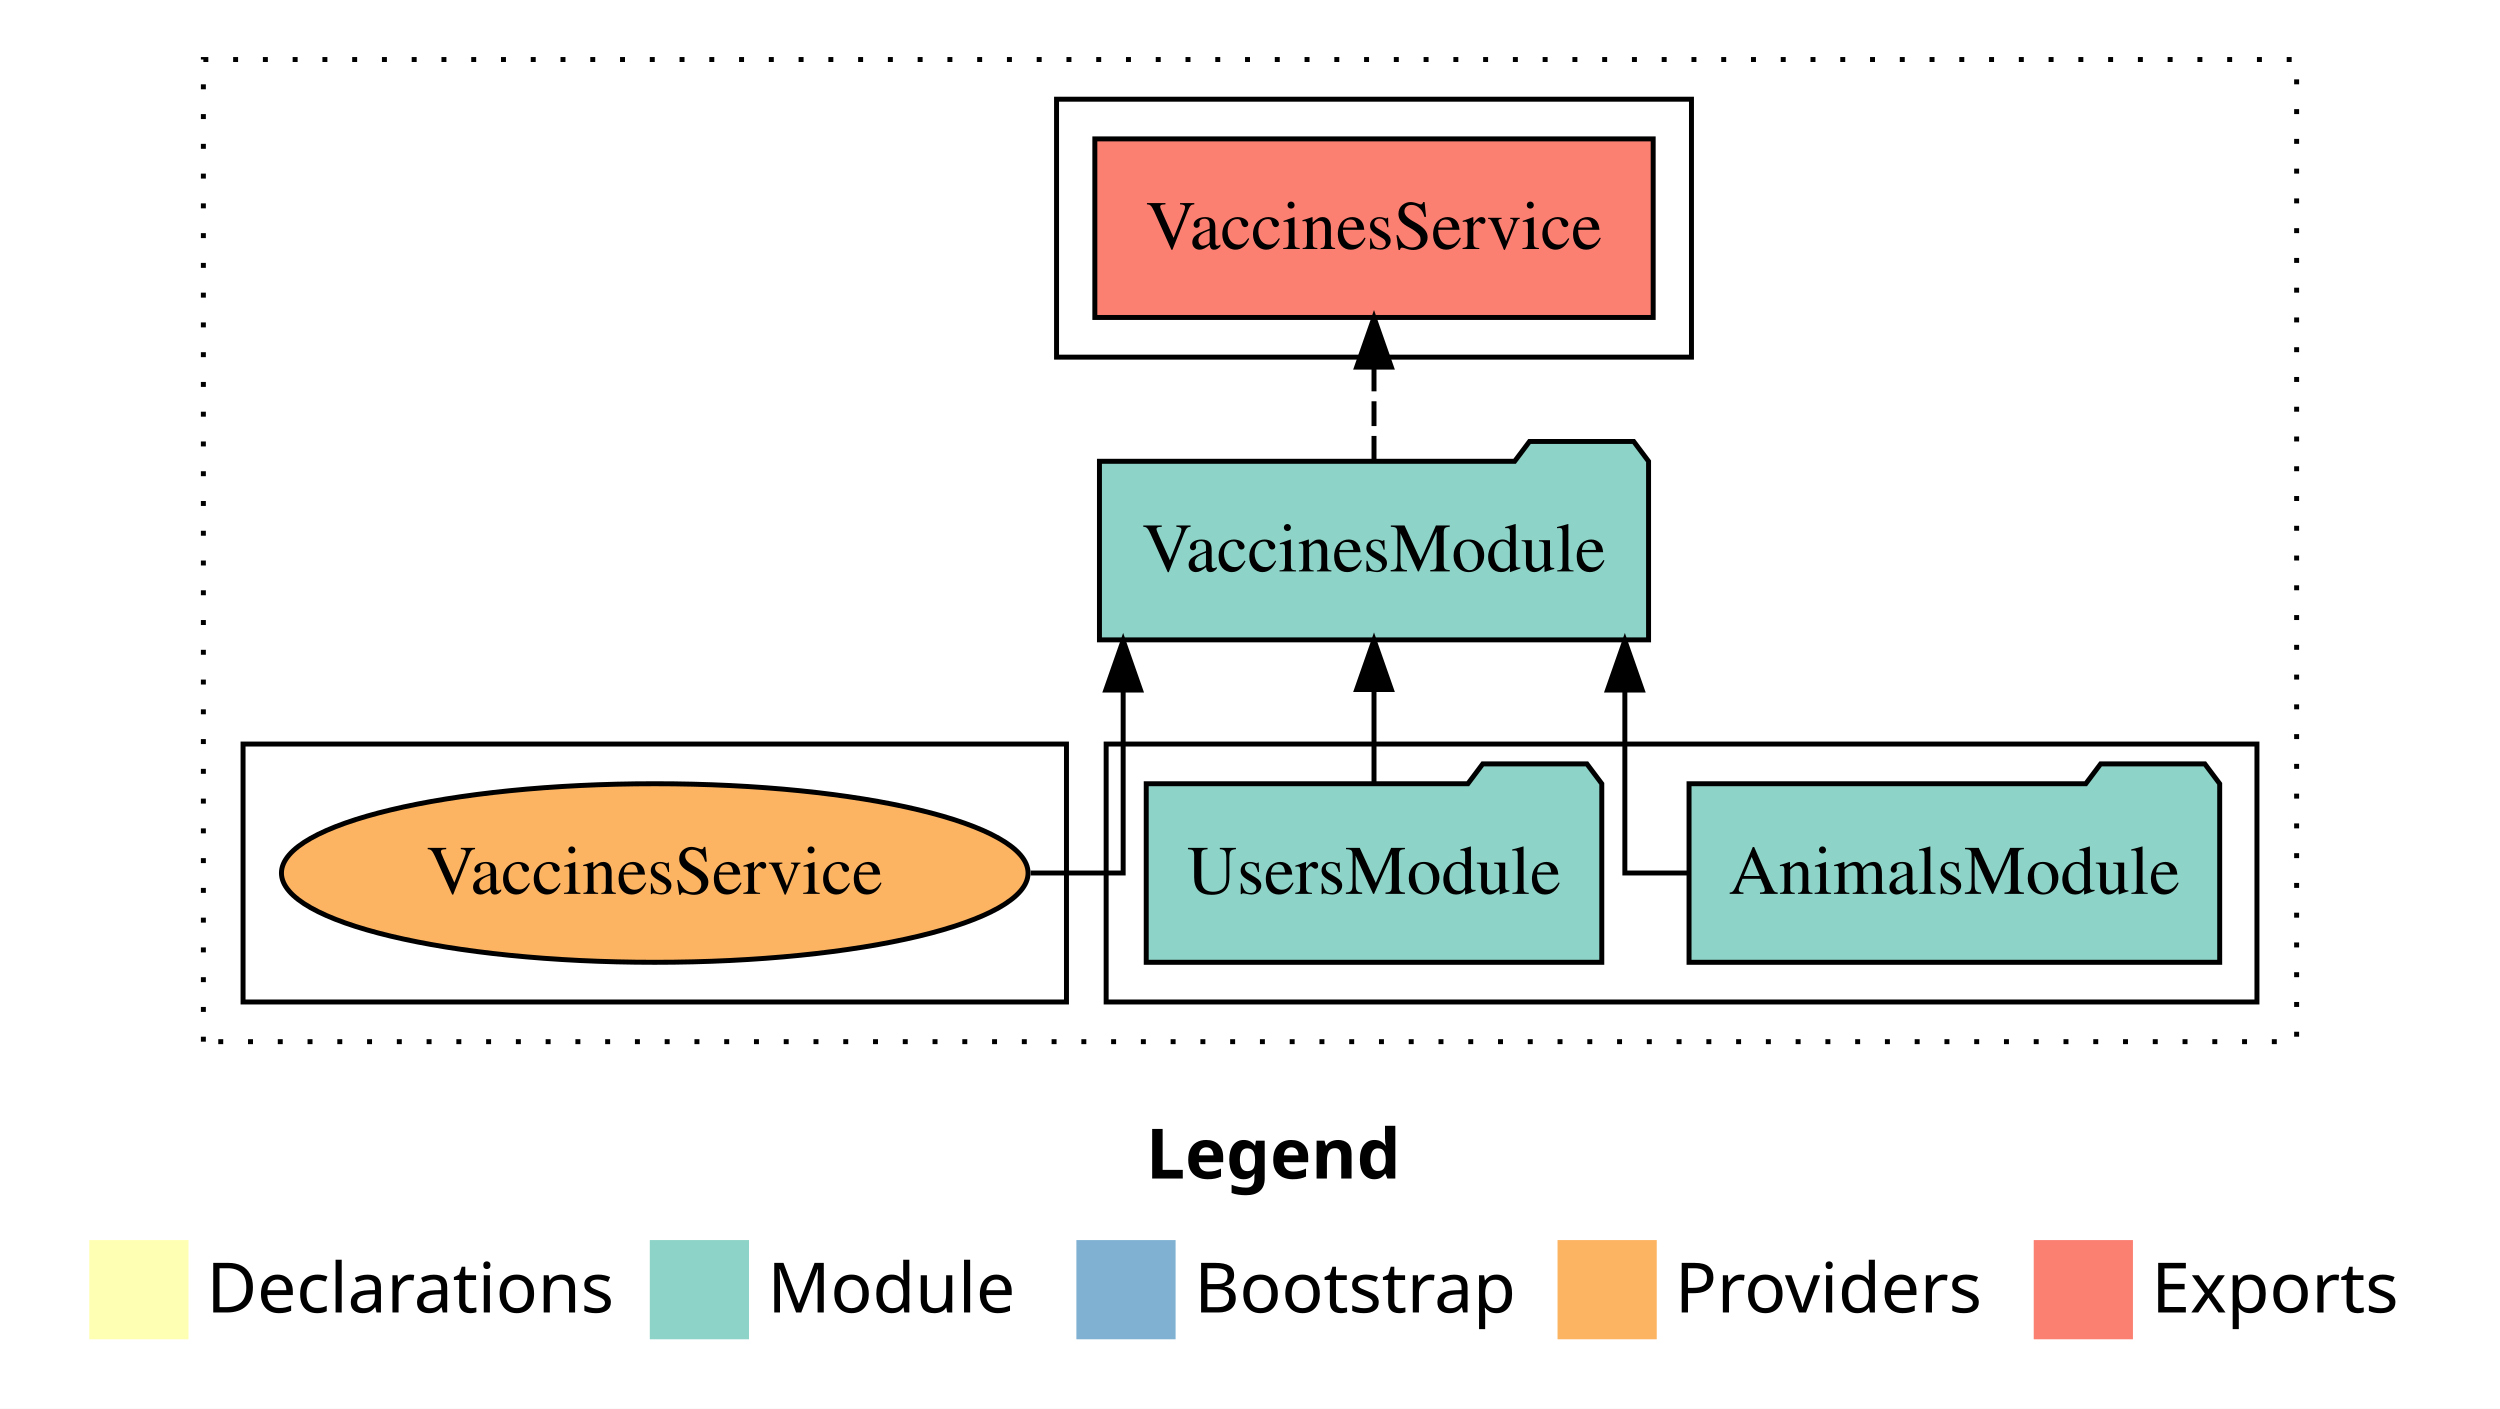
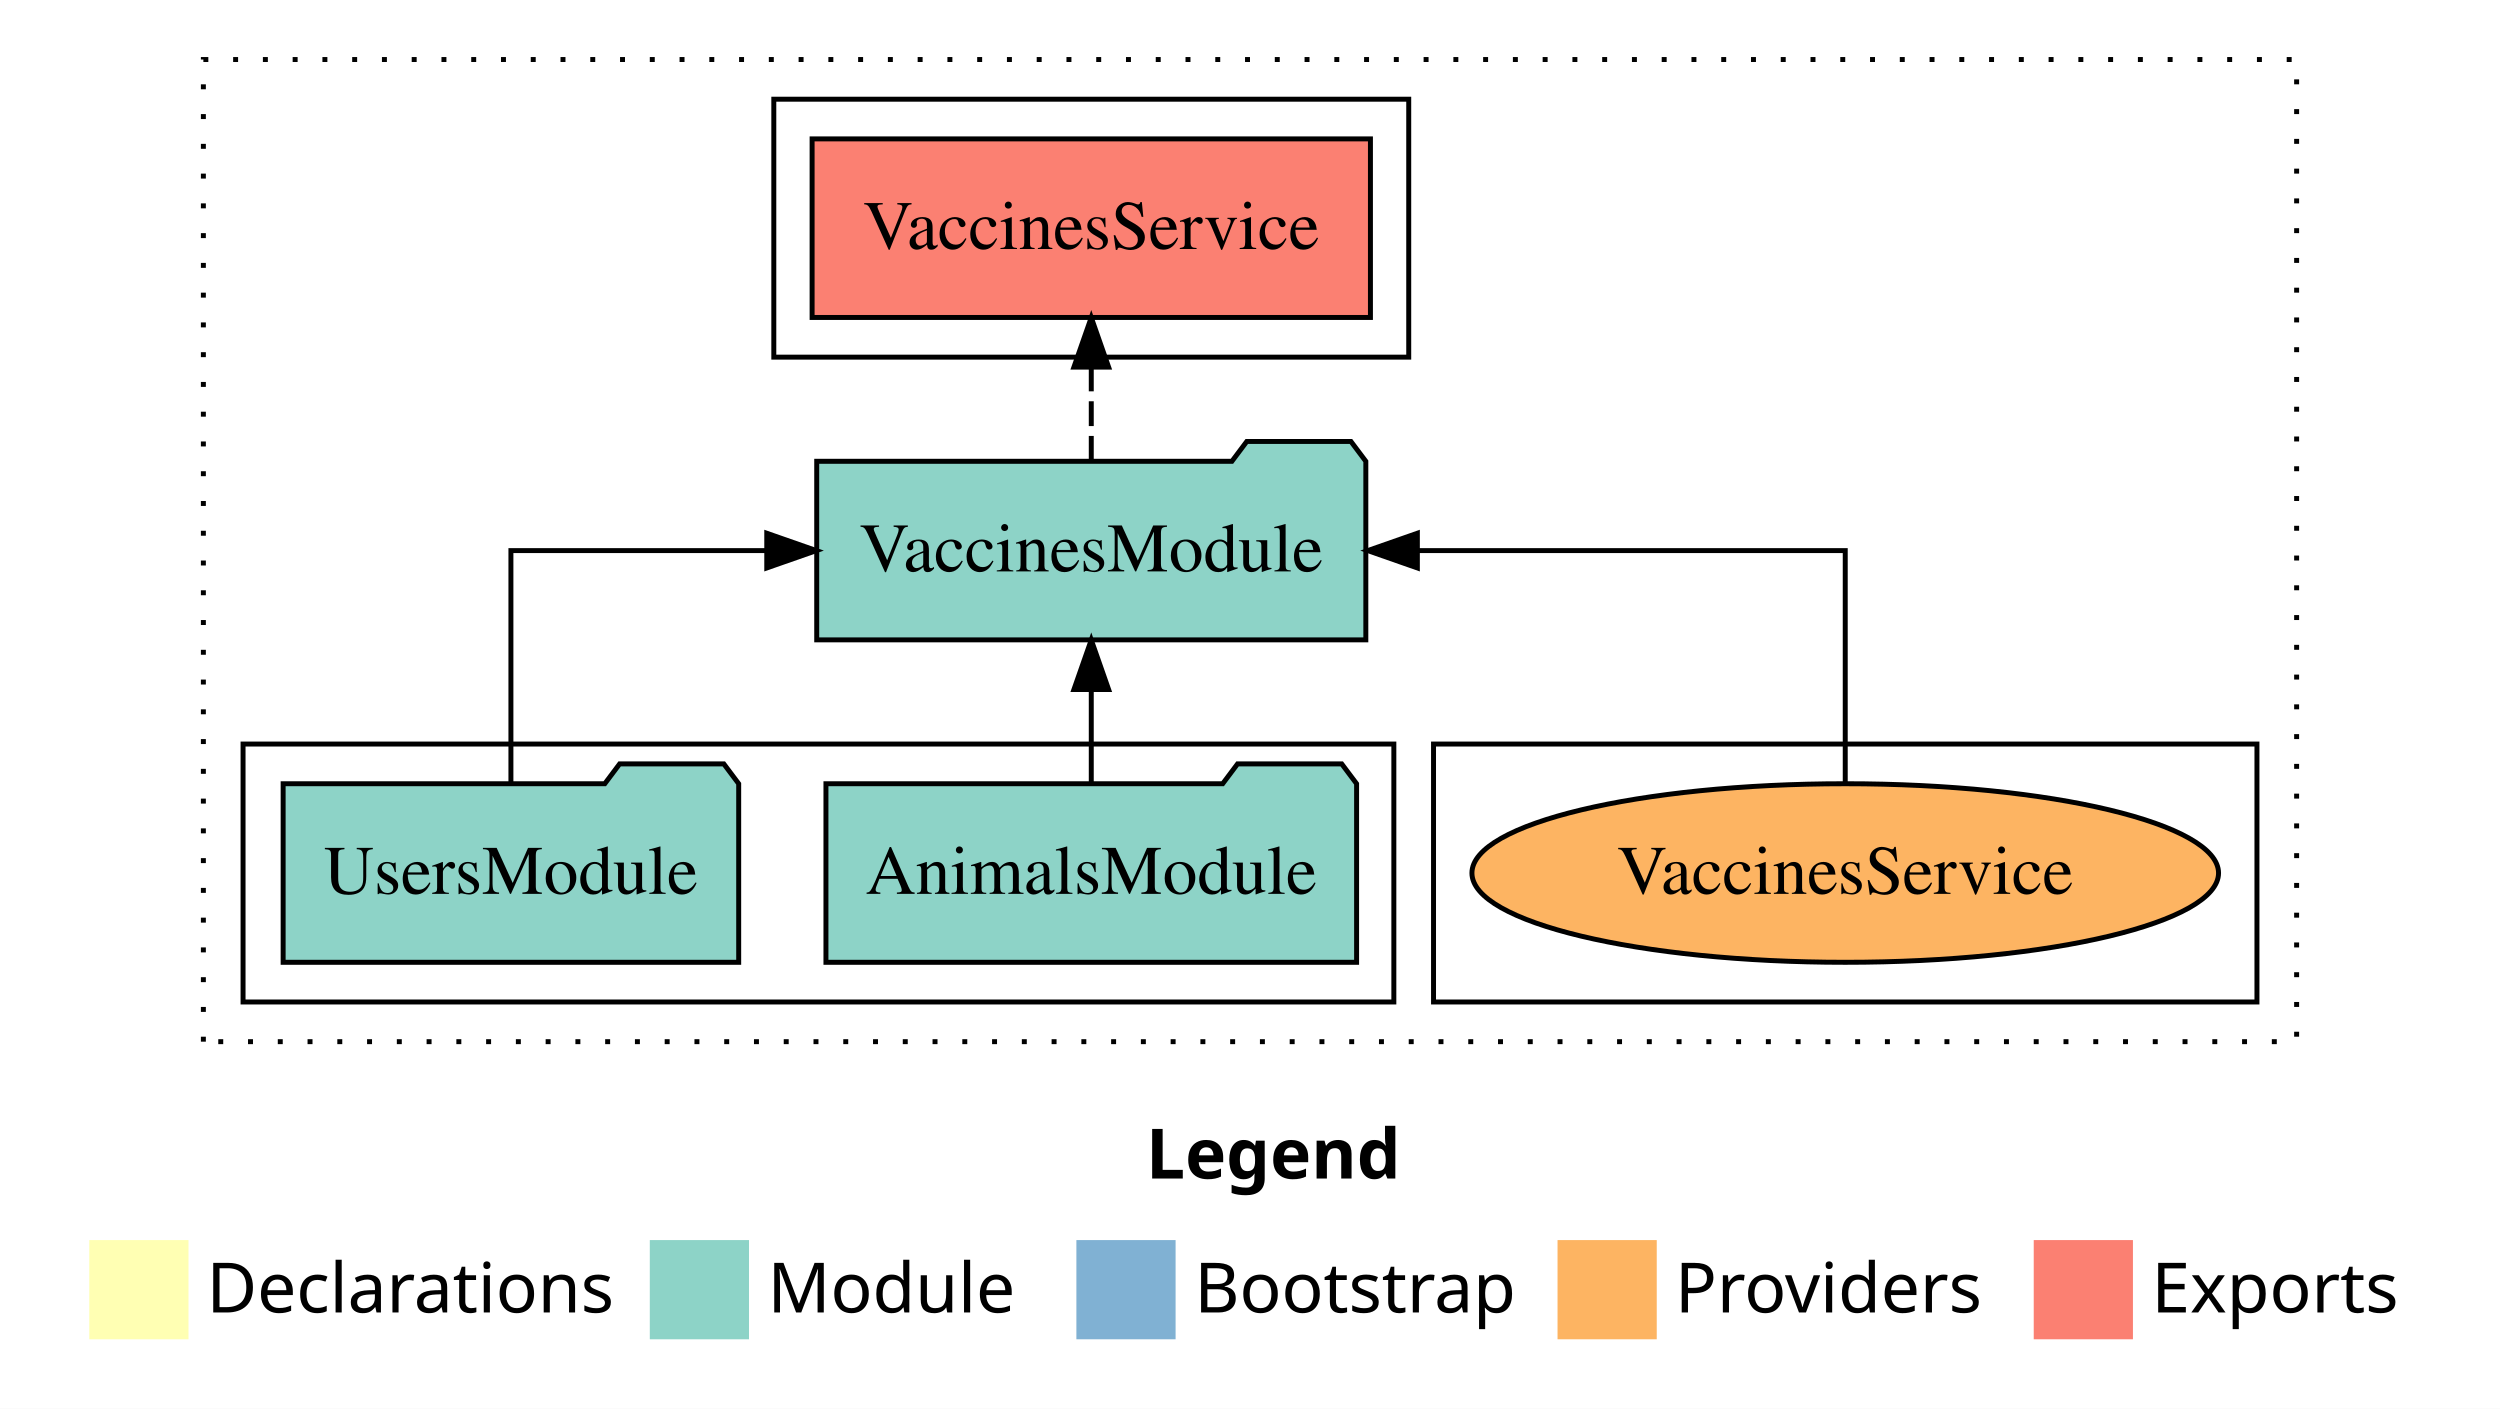
<svg xmlns="http://www.w3.org/2000/svg" width="504pt" height="284pt" viewBox="0.00 0.00 504.00 284.00">
  <g id="graph0" class="graph" transform="scale(1 1) rotate(0) translate(4 280)">
    <polygon fill="white" stroke="transparent" points="-4,4 -4,-280 500,-280 500,4 -4,4" />
    <text text-anchor="start" x="227.01" y="-42.4" font-family="sans-serif" font-weight="bold" font-size="14.00">Legend</text>
    <polygon fill="#ffffb3" stroke="transparent" points="14,-10 14,-30 34,-30 34,-10 14,-10" />
    <text text-anchor="start" x="37.63" y="-15.4" font-family="sans-serif" font-size="14.00">  Declarations</text>
    <polygon fill="#8dd3c7" stroke="transparent" points="127,-10 127,-30 147,-30 147,-10 127,-10" />
    <text text-anchor="start" x="150.73" y="-15.4" font-family="sans-serif" font-size="14.00">  Module</text>
    <polygon fill="#80b1d3" stroke="transparent" points="213,-10 213,-30 233,-30 233,-10 213,-10" />
    <text text-anchor="start" x="236.78" y="-15.4" font-family="sans-serif" font-size="14.00">  Bootstrap</text>
    <polygon fill="#fdb462" stroke="transparent" points="310,-10 310,-30 330,-30 330,-10 310,-10" />
    <text text-anchor="start" x="333.67" y="-15.4" font-family="sans-serif" font-size="14.00">  Providers</text>
    <polygon fill="#fb8072" stroke="transparent" points="406,-10 406,-30 426,-30 426,-10 406,-10" />
    <text text-anchor="start" x="429.73" y="-15.4" font-family="sans-serif" font-size="14.00">  Exports</text>
    <g id="clust1" class="cluster">
      <polygon fill="none" stroke="black" stroke-dasharray="1,5" points="37,-70 37,-268 459,-268 459,-70 37,-70" />
    </g>
+     <g id="clust6" class="cluster">
+       <polygon fill="none" stroke="black" points="285,-78 285,-130 451,-130 451,-78 285,-78" />
+     </g>
    <g id="clust3" class="cluster">
-       <polygon fill="none" stroke="black" points="219,-78 219,-130 451,-130 451,-78 219,-78" />
+       <polygon fill="none" stroke="black" points="45,-78 45,-130 277,-130 277,-78 45,-78" />
    </g>
    <g id="clust4" class="cluster">
-       <polygon fill="none" stroke="black" points="209,-208 209,-260 337,-260 337,-208 209,-208" />
-     </g>
-     <g id="clust6" class="cluster">
-       <polygon fill="none" stroke="black" points="45,-78 45,-130 211,-130 211,-78 45,-78" />
+       <polygon fill="none" stroke="black" points="152,-208 152,-260 280,-260 280,-208 152,-208" />
    </g>
    <g id="node1" class="node">
-       <polygon fill="#8dd3c7" stroke="black" points="443.49,-122 440.49,-126 419.49,-126 416.49,-122 336.51,-122 336.51,-86 443.49,-86 443.49,-122" />
-       <text text-anchor="middle" x="390" y="-99.8" font-family="Times,serif" font-size="14.00">AnimalsModule</text>
+       <polygon fill="#8dd3c7" stroke="black" points="269.49,-122 266.49,-126 245.49,-126 242.49,-122 162.51,-122 162.51,-86 269.49,-86 269.49,-122" />
+       <text text-anchor="middle" x="216" y="-99.8" font-family="Times,serif" font-size="14.00">AnimalsModule</text>
    </g>
    <g id="node3" class="node">
-       <polygon fill="#8dd3c7" stroke="black" points="328.35,-187 325.35,-191 304.35,-191 301.35,-187 217.65,-187 217.65,-151 328.35,-151 328.35,-187" />
-       <text text-anchor="middle" x="273" y="-164.8" font-family="Times,serif" font-size="14.00">VaccinesModule</text>
+       <polygon fill="#8dd3c7" stroke="black" points="271.35,-187 268.35,-191 247.35,-191 244.35,-187 160.65,-187 160.65,-151 271.35,-151 271.35,-187" />
+       <text text-anchor="middle" x="216" y="-164.8" font-family="Times,serif" font-size="14.00">VaccinesModule</text>
    </g>
    <g id="edge1" class="edge">
-       <path fill="none" stroke="black" d="M336.38,-104C328.82,-104 323.57,-104 323.57,-104 323.57,-104 323.57,-140.89 323.57,-140.89" />
-       <polygon fill="black" stroke="black" points="320.07,-140.89 323.57,-150.89 327.07,-140.89 320.07,-140.89" />
+       <path fill="none" stroke="black" d="M216,-122.11C216,-122.11 216,-140.99 216,-140.99" />
+       <polygon fill="black" stroke="black" points="212.5,-140.99 216,-150.99 219.5,-140.99 212.5,-140.99" />
    </g>
    <g id="node2" class="node">
-       <polygon fill="#8dd3c7" stroke="black" points="318.92,-122 315.92,-126 294.92,-126 291.92,-122 227.08,-122 227.08,-86 318.92,-86 318.92,-122" />
-       <text text-anchor="middle" x="273" y="-99.8" font-family="Times,serif" font-size="14.00">UsersModule</text>
+       <polygon fill="#8dd3c7" stroke="black" points="144.92,-122 141.92,-126 120.92,-126 117.92,-122 53.08,-122 53.08,-86 144.92,-86 144.92,-122" />
+       <text text-anchor="middle" x="99" y="-99.8" font-family="Times,serif" font-size="14.00">UsersModule</text>
    </g>
    <g id="edge2" class="edge">
-       <path fill="none" stroke="black" d="M273,-122.11C273,-122.11 273,-140.99 273,-140.99" />
-       <polygon fill="black" stroke="black" points="269.5,-140.99 273,-150.99 276.5,-140.99 269.5,-140.99" />
+       <path fill="none" stroke="black" d="M99,-122.11C99,-141.34 99,-169 99,-169 99,-169 150.58,-169 150.58,-169" />
+       <polygon fill="black" stroke="black" points="150.58,-172.5 160.58,-169 150.58,-165.5 150.58,-172.5" />
    </g>
    <g id="node4" class="node">
-       <polygon fill="#fb8072" stroke="black" points="329.28,-252 216.72,-252 216.72,-216 329.28,-216 329.28,-252" />
-       <text text-anchor="middle" x="273" y="-229.8" font-family="Times,serif" font-size="14.00">VaccinesService </text>
+       <polygon fill="#fb8072" stroke="black" points="272.28,-252 159.72,-252 159.72,-216 272.28,-216 272.28,-252" />
+       <text text-anchor="middle" x="216" y="-229.8" font-family="Times,serif" font-size="14.00">VaccinesService </text>
    </g>
    <g id="edge3" class="edge">
-       <path fill="none" stroke="black" stroke-dasharray="5,2" d="M273,-187.11C273,-187.11 273,-205.99 273,-205.99" />
-       <polygon fill="black" stroke="black" points="269.5,-205.99 273,-215.99 276.5,-205.99 269.5,-205.99" />
+       <path fill="none" stroke="black" stroke-dasharray="5,2" d="M216,-187.11C216,-187.11 216,-205.99 216,-205.99" />
+       <polygon fill="black" stroke="black" points="212.5,-205.99 216,-215.99 219.5,-205.99 212.5,-205.99" />
    </g>
    <g id="node5" class="node">
-       <ellipse fill="#fdb462" stroke="black" cx="128" cy="-104" rx="75.26" ry="18" />
-       <text text-anchor="middle" x="128" y="-99.8" font-family="Times,serif" font-size="14.00">VaccinesService</text>
+       <ellipse fill="#fdb462" stroke="black" cx="368" cy="-104" rx="75.26" ry="18" />
+       <text text-anchor="middle" x="368" y="-99.8" font-family="Times,serif" font-size="14.00">VaccinesService</text>
    </g>
    <g id="edge4" class="edge">
-       <path fill="none" stroke="black" d="M203.78,-104C214.75,-104 222.43,-104 222.43,-104 222.43,-104 222.43,-140.89 222.43,-140.89" />
-       <polygon fill="black" stroke="black" points="218.93,-140.89 222.43,-150.89 225.93,-140.89 218.93,-140.89" />
+       <path fill="none" stroke="black" d="M368,-122.11C368,-141.34 368,-169 368,-169 368,-169 281.74,-169 281.74,-169" />
+       <polygon fill="black" stroke="black" points="281.74,-165.5 271.74,-169 281.74,-172.5 281.74,-165.5" />
    </g>
  </g>
</svg>
